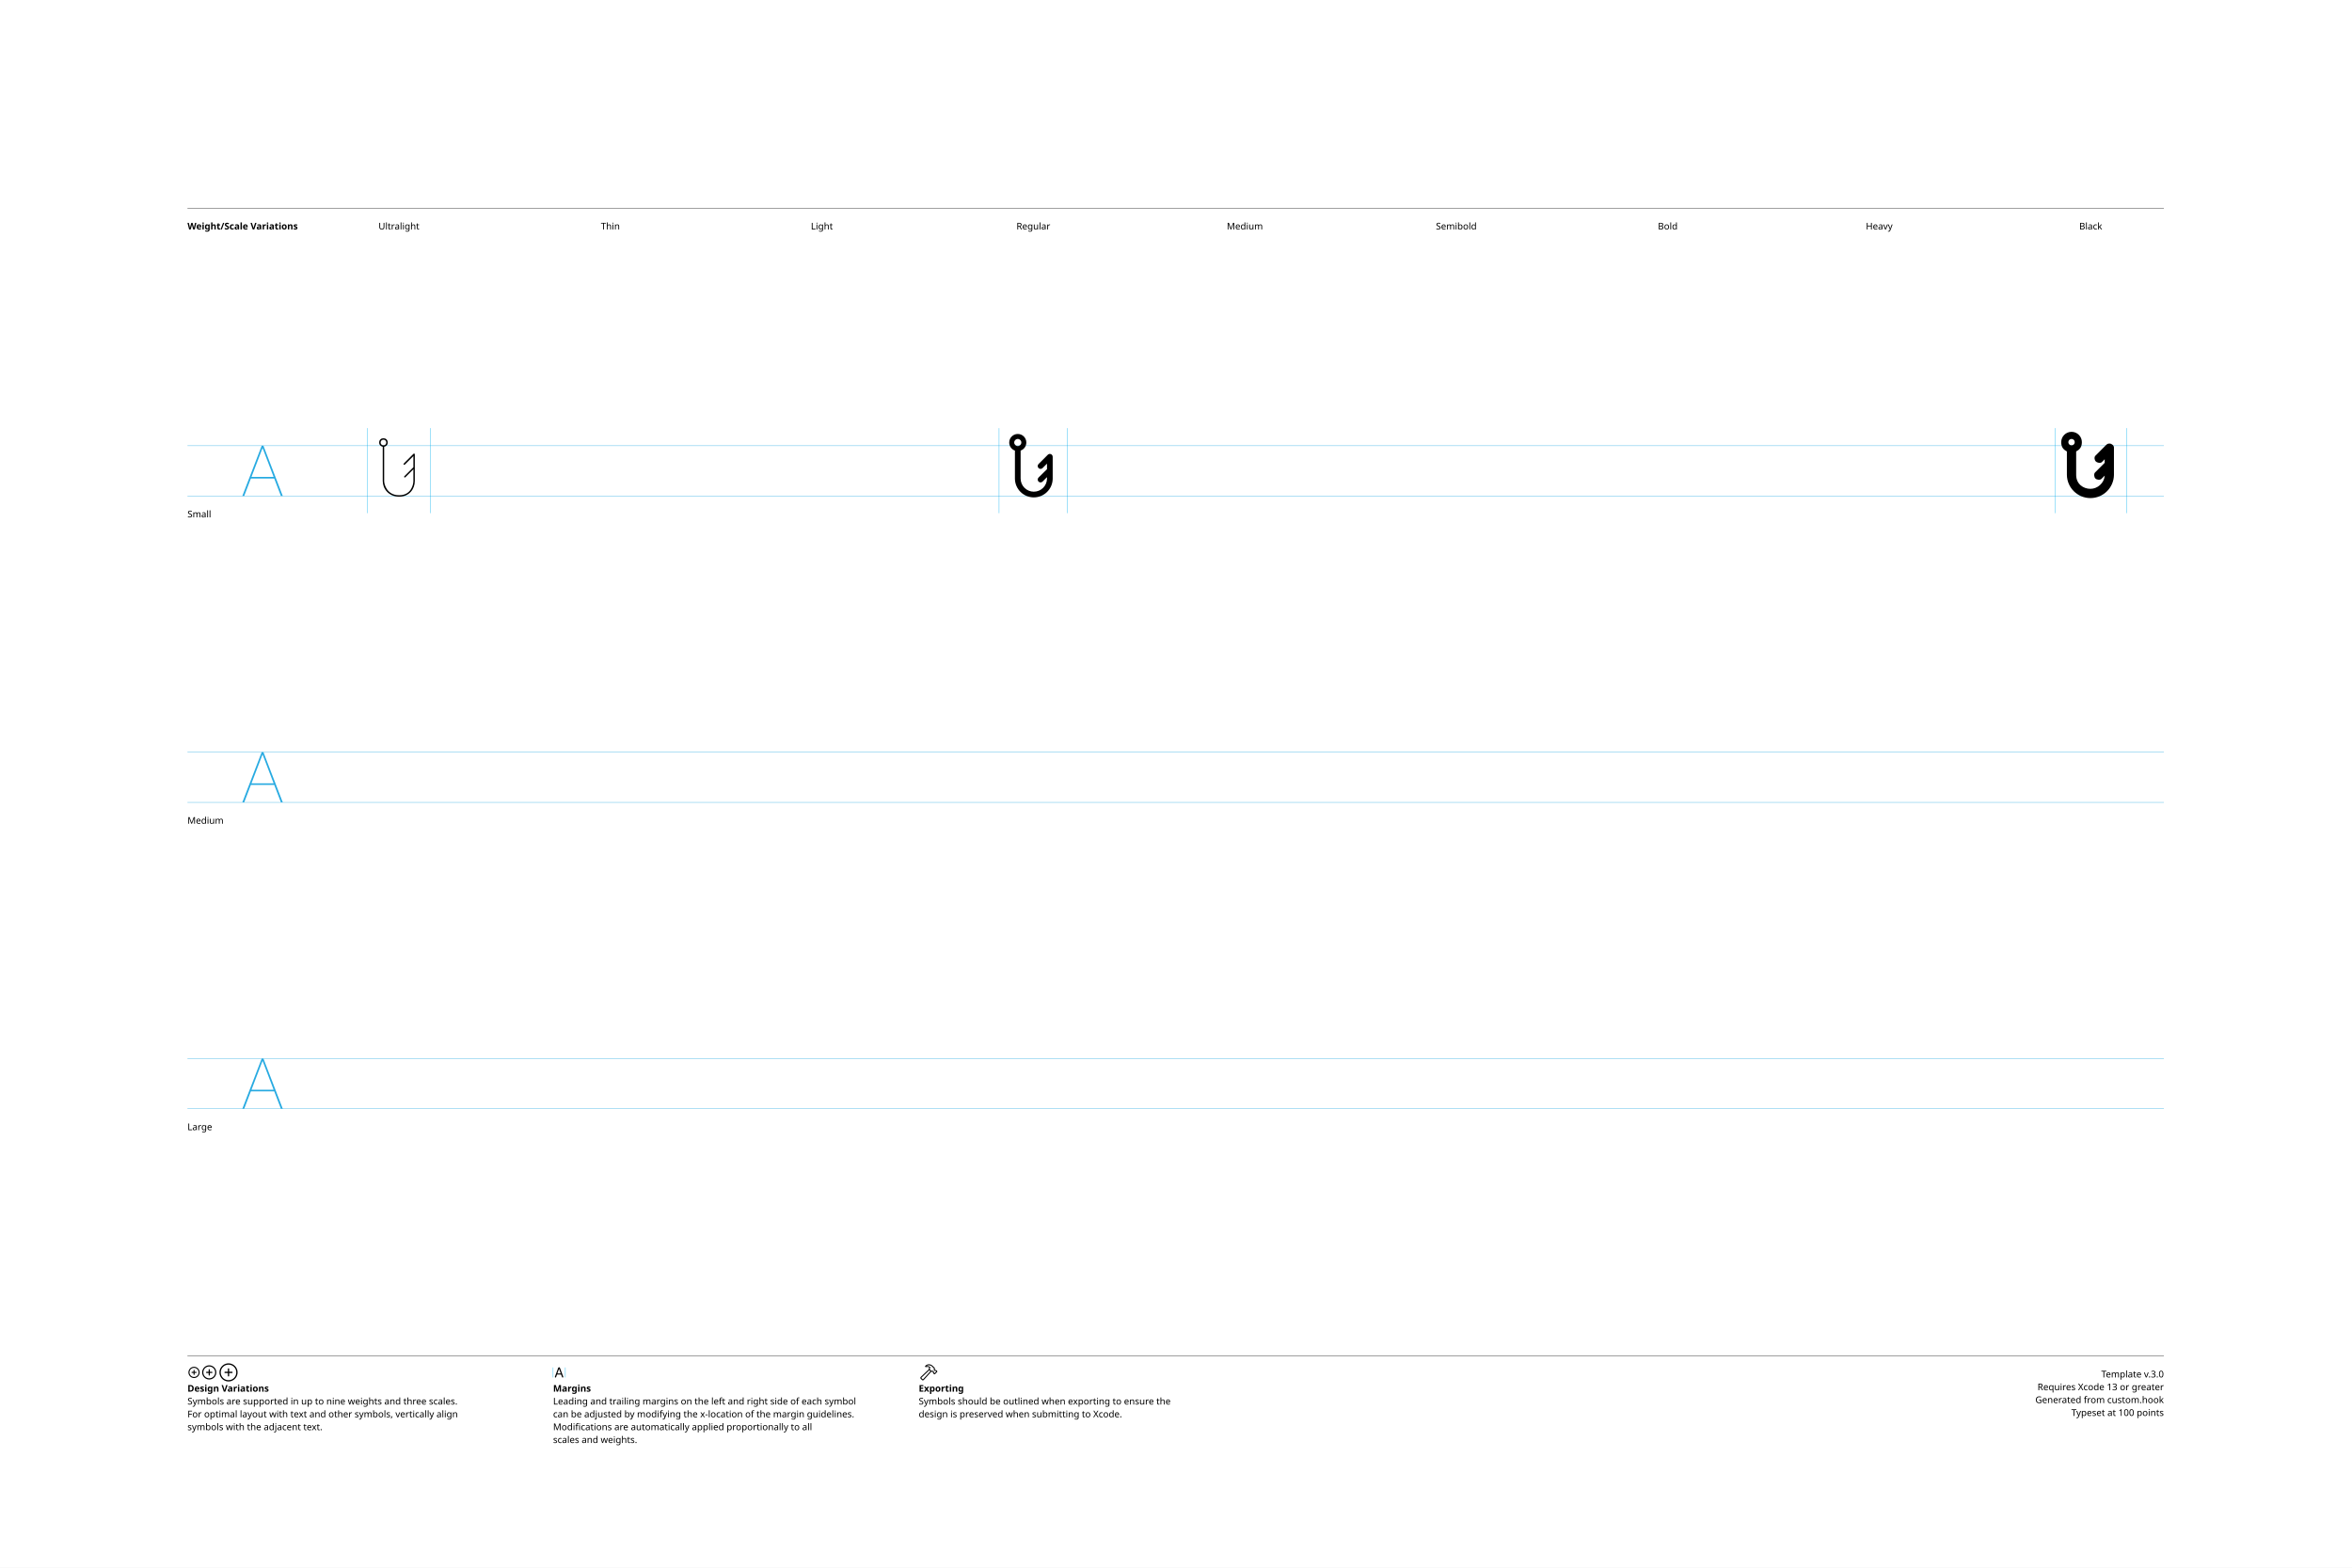
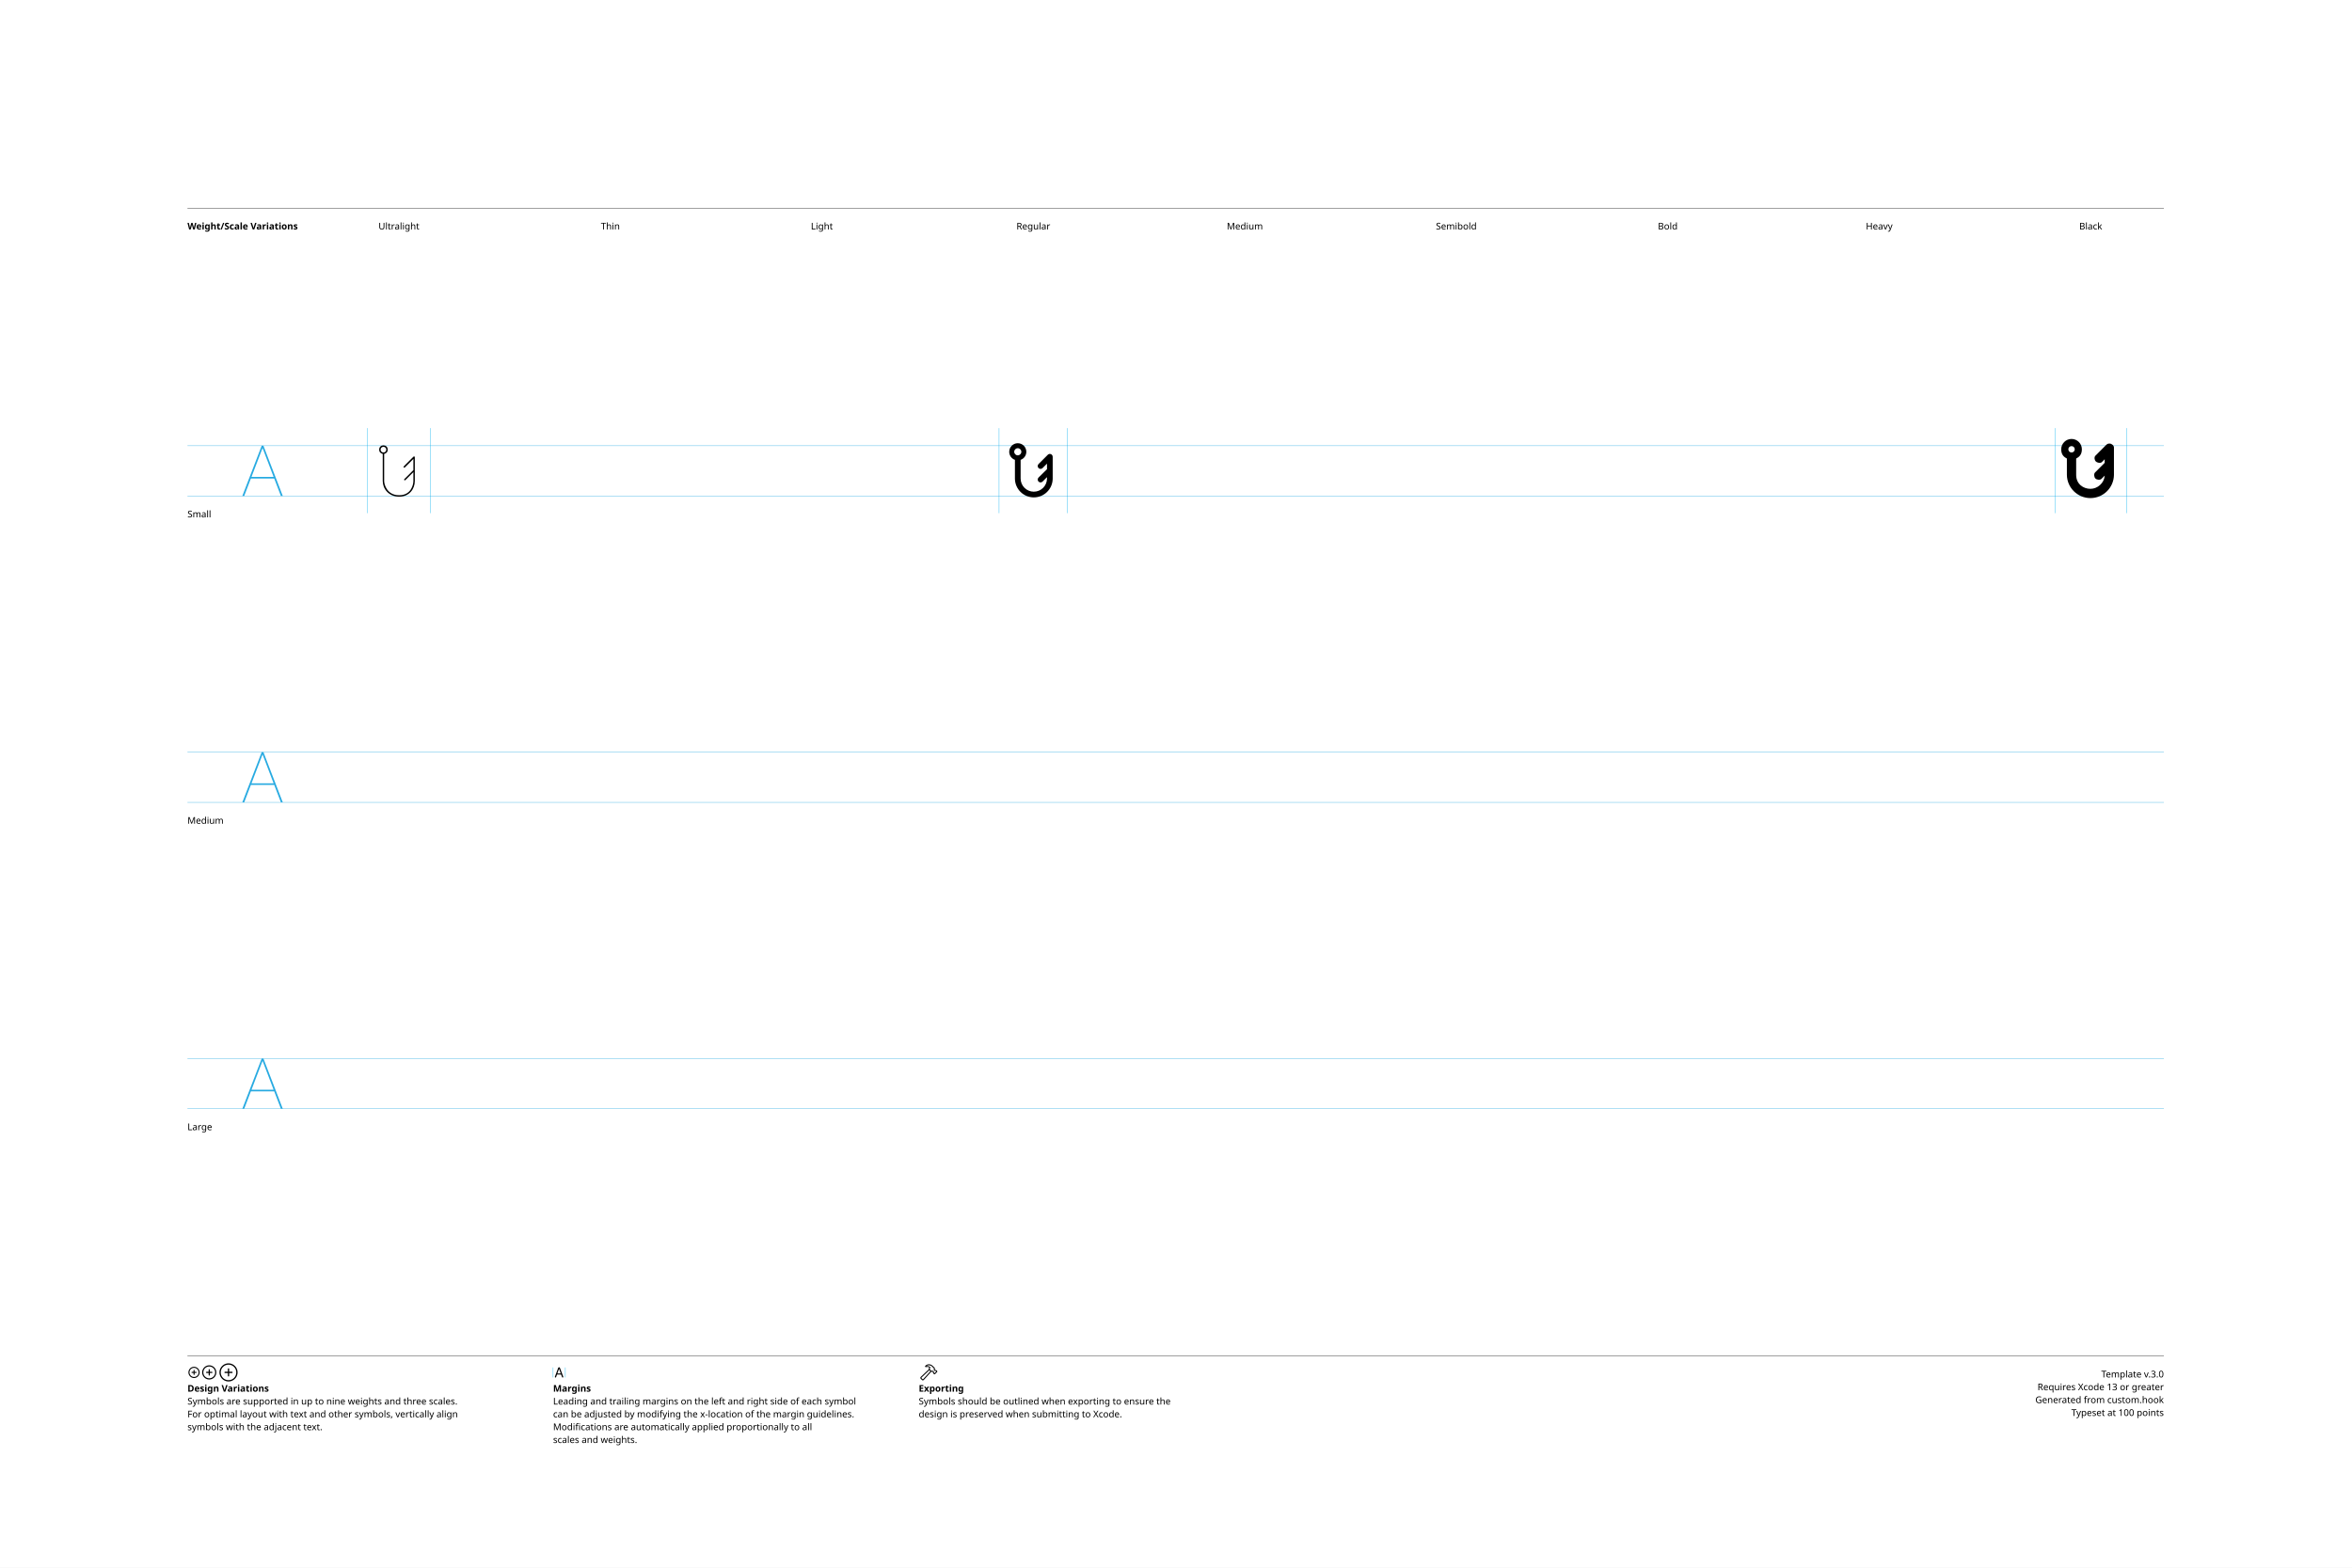
<svg xmlns="http://www.w3.org/2000/svg" version="1.1" width="3300" height="2200">
  <g id="Notes">
    <rect height="2200" id="artboard" style="fill:white;opacity:1" width="3300" x="0" y="0" />
    <line style="fill:none;stroke:black;opacity:1;stroke-width:0.5;" x1="263" x2="3036" y1="292" y2="292" />
    <text style="stroke:none;fill:black;font-family:sans-serif;font-size:13;font-weight:bold;" transform="matrix(1 0 0 1 263 322)">Weight/Scale Variations</text>
    <text style="stroke:none;fill:black;font-family:sans-serif;font-size:13;text-anchor:middle;" transform="matrix(1 0 0 1 559.711 322)">Ultralight</text>
    <text style="stroke:none;fill:black;font-family:sans-serif;font-size:13;text-anchor:middle;" transform="matrix(1 0 0 1 856.422 322)">Thin</text>
    <text style="stroke:none;fill:black;font-family:sans-serif;font-size:13;text-anchor:middle;" transform="matrix(1 0 0 1 1153.13 322)">Light</text>
    <text style="stroke:none;fill:black;font-family:sans-serif;font-size:13;text-anchor:middle;" transform="matrix(1 0 0 1 1449.84 322)">Regular</text>
    <text style="stroke:none;fill:black;font-family:sans-serif;font-size:13;text-anchor:middle;" transform="matrix(1 0 0 1 1746.56 322)">Medium</text>
    <text style="stroke:none;fill:black;font-family:sans-serif;font-size:13;text-anchor:middle;" transform="matrix(1 0 0 1 2043.27 322)">Semibold</text>
    <text style="stroke:none;fill:black;font-family:sans-serif;font-size:13;text-anchor:middle;" transform="matrix(1 0 0 1 2339.98 322)">Bold</text>
    <text style="stroke:none;fill:black;font-family:sans-serif;font-size:13;text-anchor:middle;" transform="matrix(1 0 0 1 2636.69 322)">Heavy</text>
    <text style="stroke:none;fill:black;font-family:sans-serif;font-size:13;text-anchor:middle;" transform="matrix(1 0 0 1 2933.4 322)">Black</text>
    <line style="fill:none;stroke:black;opacity:1;stroke-width:0.5;" x1="263" x2="3036" y1="1903" y2="1903" />
    <g transform="matrix(1 0 0 1 263 1933)">
      <path d="M9.248 0.83Q10.869 0.83 12.295 0.215Q13.721-0.4 14.81-1.494Q15.898-2.588 16.519-4.014Q17.139-5.439 17.139-7.051Q17.139-8.662 16.519-10.088Q15.898-11.514 14.805-12.607Q13.711-13.701 12.285-14.316Q10.859-14.932 9.238-14.932Q7.627-14.932 6.201-14.316Q4.775-13.701 3.691-12.607Q2.607-11.514 1.987-10.088Q1.367-8.662 1.367-7.051Q1.367-5.439 1.987-4.014Q2.607-2.588 3.696-1.494Q4.785-0.4 6.211 0.215Q7.637 0.83 9.248 0.83ZM9.248-0.654Q7.92-0.654 6.763-1.147Q5.605-1.641 4.731-2.52Q3.857-3.398 3.364-4.561Q2.871-5.723 2.871-7.051Q2.871-8.379 3.359-9.541Q3.848-10.703 4.722-11.582Q5.596-12.461 6.753-12.954Q7.91-13.447 9.238-13.447Q10.576-13.447 11.733-12.954Q12.891-12.461 13.77-11.582Q14.648-10.703 15.146-9.541Q15.645-8.379 15.645-7.051Q15.645-5.723 15.151-4.561Q14.658-3.398 13.784-2.52Q12.91-1.641 11.748-1.147Q10.586-0.654 9.248-0.654ZM5.654-7.051Q5.654-6.729 5.859-6.528Q6.064-6.328 6.406-6.328L8.516-6.328L8.516-4.209Q8.516-3.887 8.711-3.677Q8.906-3.467 9.238-3.467Q9.561-3.467 9.771-3.677Q9.98-3.887 9.98-4.209L9.98-6.328L12.09-6.328Q12.422-6.328 12.627-6.528Q12.832-6.729 12.832-7.051Q12.832-7.383 12.627-7.588Q12.422-7.793 12.09-7.793L9.98-7.793L9.98-9.902Q9.98-10.234 9.771-10.444Q9.561-10.654 9.238-10.654Q8.906-10.654 8.711-10.444Q8.516-10.234 8.516-9.902L8.516-7.793L6.406-7.793Q6.064-7.793 5.859-7.588Q5.654-7.383 5.654-7.051Z" />
    </g>
    <g transform="matrix(1 0 0 1 281.867 1933)">
      <path d="M11.709 2.91Q13.75 2.91 15.552 2.129Q17.354 1.348 18.73-0.029Q20.107-1.406 20.889-3.208Q21.67-5.01 21.67-7.051Q21.67-9.092 20.889-10.894Q20.107-12.695 18.73-14.072Q17.354-15.449 15.547-16.23Q13.74-17.012 11.699-17.012Q9.658-17.012 7.856-16.23Q6.055-15.449 4.683-14.072Q3.311-12.695 2.529-10.894Q1.748-9.092 1.748-7.051Q1.748-5.01 2.529-3.208Q3.311-1.406 4.688-0.029Q6.064 1.348 7.866 2.129Q9.668 2.91 11.709 2.91ZM11.709 1.25Q9.98 1.25 8.477 0.605Q6.973-0.039 5.835-1.177Q4.697-2.314 4.058-3.818Q3.418-5.322 3.418-7.051Q3.418-8.779 4.058-10.283Q4.697-11.787 5.83-12.93Q6.963-14.072 8.467-14.712Q9.971-15.352 11.699-15.352Q13.428-15.352 14.932-14.712Q16.436-14.072 17.578-12.93Q18.721-11.787 19.365-10.283Q20.01-8.779 20.01-7.051Q20.01-5.322 19.37-3.818Q18.73-2.314 17.593-1.177Q16.455-0.039 14.946 0.605Q13.438 1.25 11.709 1.25ZM7.178-7.051Q7.178-6.699 7.412-6.475Q7.646-6.25 8.018-6.25L10.889-6.25L10.889-3.369Q10.889-2.998 11.113-2.769Q11.338-2.539 11.69-2.539Q12.06-2.539 12.29-2.769Q12.52-2.998 12.52-3.369L12.52-6.25L15.4-6.25Q15.771-6.25 16.001-6.475Q16.23-6.699 16.23-7.051Q16.23-7.422 16.001-7.651Q15.771-7.881 15.4-7.881L12.52-7.881L12.52-10.752Q12.52-11.133 12.29-11.362Q12.06-11.592 11.69-11.592Q11.338-11.592 11.113-11.357Q10.889-11.123 10.889-10.752L10.889-7.881L8.018-7.881Q7.637-7.881 7.407-7.651Q7.178-7.422 7.178-7.051Z" />
    </g>
    <g transform="matrix(1 0 0 1 305.646 1933)">
      <path d="M14.971 5.664Q17.061 5.664 18.96 5.015Q20.859 4.365 22.451 3.193Q24.043 2.021 25.22 0.43Q26.396-1.162 27.046-3.066Q27.695-4.971 27.695-7.051Q27.695-9.141 27.046-11.04Q26.396-12.94 25.22-14.531Q24.043-16.123 22.451-17.3Q20.859-18.477 18.955-19.126Q17.051-19.775 14.961-19.775Q12.871-19.775 10.972-19.126Q9.072-18.477 7.485-17.3Q5.898-16.123 4.722-14.531Q3.545-12.94 2.9-11.04Q2.256-9.141 2.256-7.051Q2.256-4.971 2.905-3.066Q3.555-1.162 4.727 0.43Q5.898 2.021 7.49 3.193Q9.082 4.365 10.981 5.015Q12.881 5.664 14.971 5.664ZM14.971 3.848Q13.164 3.848 11.528 3.296Q9.893 2.744 8.535 1.748Q7.178 0.752 6.177-0.61Q5.176-1.973 4.629-3.608Q4.082-5.244 4.082-7.051Q4.082-8.867 4.629-10.503Q5.176-12.139 6.172-13.501Q7.168-14.863 8.525-15.859Q9.883-16.855 11.519-17.402Q13.154-17.949 14.961-17.949Q16.777-17.949 18.413-17.402Q20.049-16.855 21.411-15.859Q22.773-14.863 23.77-13.501Q24.766-12.139 25.317-10.503Q25.869-8.867 25.869-7.051Q25.879-5.244 25.332-3.608Q24.785-1.973 23.784-0.61Q22.783 0.752 21.421 1.748Q20.059 2.744 18.423 3.296Q16.787 3.848 14.971 3.848ZM9.199-7.051Q9.199-6.67 9.458-6.421Q9.717-6.172 10.117-6.172L14.062-6.172L14.062-2.217Q14.062-1.816 14.312-1.558Q14.56-1.299 14.951-1.299Q15.352-1.299 15.61-1.553Q15.869-1.807 15.869-2.217L15.869-6.172L19.824-6.172Q20.225-6.172 20.479-6.421Q20.732-6.67 20.732-7.051Q20.732-7.461 20.479-7.715Q20.225-7.969 19.824-7.969L15.869-7.969L15.869-11.914Q15.869-12.324 15.61-12.583Q15.352-12.842 14.951-12.842Q14.56-12.842 14.312-12.583Q14.062-12.324 14.062-11.914L14.062-7.969L10.117-7.969Q9.707-7.969 9.453-7.715Q9.199-7.461 9.199-7.051Z" />
    </g>
    <text style="stroke:none;fill:black;font-family:sans-serif;font-size:13;font-weight:bold;" transform="matrix(1 0 0 1 263 1953)">Design Variations</text>
    <text style="stroke:none;fill:black;font-family:sans-serif;font-size:13;" transform="matrix(1 0 0 1 263 1971)">Symbols are supported in up to nine weights and three scales.</text>
    <text style="stroke:none;fill:black;font-family:sans-serif;font-size:13;" transform="matrix(1 0 0 1 263 1989)">For optimal layout with text and other symbols, vertically align</text>
    <text style="stroke:none;fill:black;font-family:sans-serif;font-size:13;" transform="matrix(1 0 0 1 263 2007)">symbols with the adjacent text.</text>
    <line style="fill:none;stroke:#00AEEF;stroke-width:0.5;opacity:1.0;" x1="776" x2="776" y1="1919" y2="1933" />
    <g transform="matrix(1 0 0 1 776 1933)">
      <path d="M3.311 0.156Q3.701 0.156 3.916-0.01Q4.131-0.176 4.268-0.586L5.527-4.033L11.289-4.033L12.549-0.586Q12.685-0.176 12.9-0.01Q13.115 0.156 13.496 0.156Q13.887 0.156 14.116-0.059Q14.346-0.273 14.346-0.645Q14.346-0.869 14.238-1.172L9.658-13.369Q9.482-13.818 9.18-14.043Q8.877-14.268 8.408-14.268Q7.5-14.268 7.178-13.379L2.598-1.162Q2.49-0.859 2.49-0.635Q2.49-0.264 2.71-0.054Q2.93 0.156 3.311 0.156ZM6.006-5.518L8.379-12.09L8.428-12.09L10.801-5.518Z" />
    </g>
    <line style="fill:none;stroke:#00AEEF;stroke-width:0.5;opacity:1.0;" x1="793.197" x2="793.197" y1="1919" y2="1933" />
    <text style="stroke:none;fill:black;font-family:sans-serif;font-size:13;font-weight:bold;" transform="matrix(1 0 0 1 776 1953)">Margins</text>
    <text style="stroke:none;fill:black;font-family:sans-serif;font-size:13;" transform="matrix(1 0 0 1 776 1971)">Leading and trailing margins on the left and right side of each symbol</text>
    <text style="stroke:none;fill:black;font-family:sans-serif;font-size:13;" transform="matrix(1 0 0 1 776 1989)">can be adjusted by modifying the x-location of the margin guidelines.</text>
    <text style="stroke:none;fill:black;font-family:sans-serif;font-size:13;" transform="matrix(1 0 0 1 776 2007)">Modifications are automatically applied proportionally to all</text>
    <text style="stroke:none;fill:black;font-family:sans-serif;font-size:13;" transform="matrix(1 0 0 1 776 2025)">scales and weights.</text>
    <g transform="matrix(1 0 0 1 1289 1933)">
      <path d="M2.842 1.865L4.541 3.574Q5.186 4.229 5.903 4.18Q6.621 4.131 7.314 3.359L18.008-8.428L17.041-9.404L6.426 2.275Q6.162 2.578 5.894 2.617Q5.625 2.656 5.273 2.305L4.102 1.143Q3.75 0.791 3.794 0.522Q3.838 0.254 4.141-0.02L15.615-10.82L14.639-11.787L3.047-0.898Q2.305-0.215 2.251 0.498Q2.197 1.211 2.842 1.865ZM9.258-16.328Q8.945-16.025 8.906-15.635Q8.867-15.244 9.043-14.951Q9.219-14.678 9.556-14.541Q9.893-14.404 10.381-14.521Q11.475-14.775 12.598-14.731Q13.721-14.688 14.795-13.984L14.209-12.529Q13.955-11.904 14.067-11.44Q14.18-10.977 14.58-10.566L16.875-8.252Q17.236-7.881 17.578-7.822Q17.92-7.764 18.34-7.842L19.404-8.037L20.068-7.363L20.029-6.807Q20-6.436 20.122-6.123Q20.244-5.811 20.605-5.449L21.367-4.707Q21.729-4.346 22.153-4.331Q22.578-4.316 22.93-4.668L25.84-7.588Q26.191-7.939 26.182-8.354Q26.172-8.77 25.811-9.131L25.039-9.893Q24.688-10.254 24.38-10.386Q24.072-10.518 23.711-10.488L23.135-10.44L22.49-11.074L22.734-12.197Q22.832-12.617 22.695-12.983Q22.559-13.35 22.119-13.789L19.922-15.977Q18.672-17.217 17.261-17.837Q15.85-18.457 14.419-18.481Q12.988-18.506 11.665-17.959Q10.342-17.412 9.258-16.328ZM10.752-15.957Q11.66-16.621 12.7-16.904Q13.74-17.188 14.805-17.085Q15.869-16.982 16.87-16.514Q17.871-16.045 18.701-15.205L21.133-12.793Q21.309-12.617 21.352-12.451Q21.396-12.285 21.338-12.031L21.016-10.547L22.52-9.062L23.506-9.121Q23.691-9.131 23.789-9.097Q23.887-9.062 24.033-8.916L24.609-8.34L22.168-5.898L21.592-6.475Q21.445-6.621 21.406-6.719Q21.367-6.816 21.377-7.012L21.445-7.988L19.951-9.473L18.428-9.219Q18.184-9.17 18.042-9.204Q17.9-9.238 17.715-9.414L15.713-11.416Q15.518-11.592 15.493-11.753Q15.469-11.914 15.586-12.188L16.465-14.277Q15.293-15.371 13.828-15.791Q12.363-16.211 10.84-15.762Q10.723-15.732 10.688-15.806Q10.654-15.879 10.752-15.957Z" />
    </g>
    <text style="stroke:none;fill:black;font-family:sans-serif;font-size:13;font-weight:bold;" transform="matrix(1 0 0 1 1289 1953)">Exporting</text>
    <text style="stroke:none;fill:black;font-family:sans-serif;font-size:13;" transform="matrix(1 0 0 1 1289 1971)">Symbols should be outlined when exporting to ensure the</text>
    <text style="stroke:none;fill:black;font-family:sans-serif;font-size:13;" transform="matrix(1 0 0 1 1289 1989)">design is preserved when submitting to Xcode.</text>
    <text id="template-version" style="stroke:none;fill:black;font-family:sans-serif;font-size:13;text-anchor:end;" transform="matrix(1 0 0 1 3036 1933)">Template v.3.0</text>
    <text style="stroke:none;fill:black;font-family:sans-serif;font-size:13;text-anchor:end;" transform="matrix(1 0 0 1 3036 1951)">Requires Xcode 13 or greater</text>
    <text id="descriptive-name" style="stroke:none;fill:black;font-family:sans-serif;font-size:13;text-anchor:end;" transform="matrix(1 0 0 1 3036 1969)">Generated from custom.hook</text>
    <text style="stroke:none;fill:black;font-family:sans-serif;font-size:13;text-anchor:end;" transform="matrix(1 0 0 1 3036 1987)">Typeset at 100 points</text>
    <text style="stroke:none;fill:black;font-family:sans-serif;font-size:13;" transform="matrix(1 0 0 1 263 726)">Small</text>
    <text style="stroke:none;fill:black;font-family:sans-serif;font-size:13;" transform="matrix(1 0 0 1 263 1156)">Medium</text>
    <text style="stroke:none;fill:black;font-family:sans-serif;font-size:13;" transform="matrix(1 0 0 1 263 1586)">Large</text>
  </g>
  <g id="Guides">
    <g id="H-reference" style="fill:#27AAE1;stroke:none;" transform="matrix(1 0 0 1 339 696)">
      <path d="M0.993 0L3.638 0L29.328-67.133L30.03-67.133L30.03-70.459L28.123-70.459ZM11.688-24.48L46.982-24.48L46.231-26.729L12.438-26.729ZM55.119 0L57.764 0L30.638-70.459L29.433-70.459L29.433-67.133Z" />
    </g>
    <line id="Baseline-S" style="fill:none;stroke:#27AAE1;opacity:1;stroke-width:0.5;" x1="263" x2="3036" y1="696" y2="696" />
    <line id="Capline-S" style="fill:none;stroke:#27AAE1;opacity:1;stroke-width:0.5;" x1="263" x2="3036" y1="625.541" y2="625.541" />
    <g id="H-reference" style="fill:#27AAE1;stroke:none;" transform="matrix(1 0 0 1 339 1126)">
      <path d="M0.993 0L3.638 0L29.328-67.133L30.03-67.133L30.03-70.459L28.123-70.459ZM11.688-24.48L46.982-24.48L46.231-26.729L12.438-26.729ZM55.119 0L57.764 0L30.638-70.459L29.433-70.459L29.433-67.133Z" />
    </g>
    <line id="Baseline-M" style="fill:none;stroke:#27AAE1;opacity:1;stroke-width:0.5;" x1="263" x2="3036" y1="1126" y2="1126" />
    <line id="Capline-M" style="fill:none;stroke:#27AAE1;opacity:1;stroke-width:0.5;" x1="263" x2="3036" y1="1055.54" y2="1055.54" />
    <g id="H-reference" style="fill:#27AAE1;stroke:none;" transform="matrix(1 0 0 1 339 1556)">
      <path d="M0.993 0L3.638 0L29.328-67.133L30.03-67.133L30.03-70.459L28.123-70.459ZM11.688-24.48L46.982-24.48L46.231-26.729L12.438-26.729ZM55.119 0L57.764 0L30.638-70.459L29.433-70.459L29.433-67.133Z" />
    </g>
    <line id="Baseline-L" style="fill:none;stroke:#27AAE1;opacity:1;stroke-width:0.5;" x1="263" x2="3036" y1="1556" y2="1556" />
    <line id="Capline-L" style="fill:none;stroke:#27AAE1;opacity:1;stroke-width:0.5;" x1="263" x2="3036" y1="1485.54" y2="1485.54" />
    <line id="left-margin-Ultralight-S" style="fill:none;stroke:#00AEEF;stroke-width:0.5;opacity:1.0;" x1="515.339" x2="515.339" y1="600.784" y2="720.121" />
    <line id="right-margin-Ultralight-S" style="fill:none;stroke:#00AEEF;stroke-width:0.5;opacity:1.0;" x1="604.083" x2="604.083" y1="600.784" y2="720.121" />
    <line id="left-margin-Regular-S" style="fill:none;stroke:#00AEEF;stroke-width:0.5;opacity:1.0;" x1="1401.75" x2="1401.75" y1="600.784" y2="720.121" />
    <line id="right-margin-Regular-S" style="fill:none;stroke:#00AEEF;stroke-width:0.5;opacity:1.0;" x1="1497.94" x2="1497.94" y1="600.784" y2="720.121" />
    <line id="left-margin-Black-S" style="fill:none;stroke:#00AEEF;stroke-width:0.5;opacity:1.0;" x1="2883.2" x2="2883.2" y1="600.784" y2="720.121" />
    <line id="right-margin-Black-S" style="fill:none;stroke:#00AEEF;stroke-width:0.5;opacity:1.0;" x1="2983.6" x2="2983.6" y1="600.784" y2="720.121" />
  </g>
  <g id="Symbols">
    <g id="Black-S" transform="matrix(1 0 0 1 2883.2 696)">
-       <path d="M8.8-75.5C8.8-67.5 12.96-64.55 16.77-62.5L16.77-29.43C17.11-11.48 31.76 2.97 49.78 2.97C67.81 2.97 82.47-11.48 82.8-29.43L82.8-68.05C82.8-70.8 79.55-73.5 76.8-73.5C76.63-73.5 76.47-73.5 76.3-73.5C74.8-73.5 73.53-73.23 71.8-71.5L56.8-56.5C54.85-54.55 55.35-50.45 57.3-48.5C59.25-46.55 63.85-45.55 65.8-47.5L69.8-51.5L69.8-46.5L56.3-33C54.35-31.05 54.85-26.45 56.8-24.5C58.75-22.55 63.35-22.05 65.3-24L69.8-28.5L69.8-28C68.8-18 59.8-10 49.78-10C39.77-10 29.8-16.77 29.8-29.5L29.8-62.5C33.54-64.55 37.8-67.5 37.8-75.5C37.8-83.5 31.3-90 23.3-90C15.3-90 8.8-83.5 8.8-75.5ZM23.3-71C20.81-71 18.8-73.01 18.8-75.5C18.8-77.99 20.81-80 23.3-80C25.79-80 27.8-77.99 27.8-75.5C27.8-73.01 25.79-71 23.3-71Z" />
+       <path d="M8.8-65.5C8.8-57.5 12.96-54.55 16.77-52.5L16.77-29.43C17.11-11.48 31.76 2.97 49.78 2.97C67.81 2.97 82.47-11.48 82.8-29.43L82.8-68.05C82.8-70.8 79.55-73.5 76.8-73.5C76.63-73.5 76.47-73.5 76.3-73.5C74.8-73.5 73.53-73.23 71.8-71.5L56.8-56.5C54.85-54.55 55.35-50.45 57.3-48.5C59.25-46.55 63.85-45.55 65.8-47.5L69.8-51.5L69.8-46.5L56.3-33C54.35-31.05 54.85-26.45 56.8-24.5C58.75-22.55 63.35-22.05 65.3-24L69.8-28.5L69.8-28C68.8-18 59.8-10 49.78-10C39.77-10 29.8-16.77 29.8-29.5L29.8-52.5C33.54-54.55 37.8-57.5 37.8-65.5C37.8-73.5 31.3-80 23.3-80C15.3-80 8.8-73.5 8.8-65.5ZM23.3-61C20.81-61 18.8-63.01 18.8-65.5C18.8-67.99 20.81-70 23.3-70C25.79-70 27.8-67.99 27.8-65.5C27.8-63.01 25.79-61 23.3-61Z" />
    </g>
    <g id="Regular-S" transform="matrix(1 0 0 1 1401.75 696)">
-       <path d="M14.25-75C14.25-69.77 17.59-65.33 22.25-63.68L22.25-24C22.52-9.6 34.28 2 48.75 2C63.22 2 74.98-9.6 75.25-24L75.25-55C75.25-57.21 73.46-59 71.25-59C70.99-59 70.73-58.98 70.48-58.93C69.72-58.78 69-58.41 68.41-57.83L55.38-44.79C53.82-43.23 53.82-40.7 55.38-39.14C56.94-37.58 59.48-37.58 61.04-39.14L67.25-45.35L67.25-37.56L55.38-25.84C53.82-24.27 53.82-21.74 55.38-20.18C56.94-18.62 59.48-18.62 61.04-20.18L67.25-26.39L67.25-24.5C67.25-14.28 58.97-6 48.75-6C38.53-6 30.25-14.28 30.25-24.5L30.25-63.68C34.91-65.33 38.25-69.77 38.25-75C38.25-81.63 32.88-87 26.25-87C19.62-87 14.25-81.63 14.25-75ZM26.25-70C23.49-70 21.25-72.24 21.25-75C21.25-77.76 23.49-80 26.25-80C29.01-80 31.25-77.76 31.25-75C31.25-72.24 29.01-70 26.25-70Z" />
+       <path d="M14.25-62C14.25-56.77 17.59-52.33 22.25-50.68L22.25-24C22.52-9.6 34.28 2 48.75 2C63.22 2 74.98-9.6 75.25-24L75.25-55C75.25-57.21 73.46-59 71.25-59C70.99-59 70.73-58.98 70.48-58.93C69.72-58.78 69-58.41 68.41-57.83L55.38-44.79C53.82-43.23 53.82-40.7 55.38-39.14C56.94-37.58 59.48-37.58 61.04-39.14L67.25-45.35L67.25-37.56L55.38-25.84C53.82-24.27 53.82-21.74 55.38-20.18C56.94-18.62 59.48-18.62 61.04-20.18L67.25-26.39L67.25-24.5C67.25-14.28 58.97-6 48.75-6C38.53-6 30.25-14.28 30.25-24.5L30.25-50.68C34.91-52.33 38.25-56.77 38.25-62C38.25-68.63 32.88-74 26.25-74C19.62-74 14.25-68.63 14.25-62ZM26.25-57C23.49-57 21.25-59.24 21.25-62C21.25-64.76 23.49-67 26.25-67C29.01-67 31.25-64.76 31.25-62C31.25-59.24 29.01-57 26.25-57Z" />
    </g>
    <g id="Ultralight-S" transform="matrix(1 0 0 1 515.339 696)">
-       <path d="M16.661-75C16.661-71 19.661-69.5 21.661-69.05L21.661-21C21.661-10 30.191 1 44.661 1C59.131 1 66.661-10 66.661-21L66.661-56C66.661-56.83 66.661-57.67 66.661-58.5C66.661-59 66.161-59.5 65.661-59.5C65.161-59.5 64.811-59.15 64.661-59L51.661-46C50.661-45 50.661-44.5 51.161-44C51.661-43.5 52.161-43.5 53.161-44.5L64.661-56L64.661-40.3L52.001-27.67C51.661-27.33 51.411-26.75 51.911-26.25C52.411-25.75 52.911-25.75 53.411-26.25L64.661-37.5L64.661-21C64.661-16 61.661-1 44.661-1C27.661-1 23.661-16 23.661-21L23.661-69.05C25.661-69.5 28.661-71 28.661-75C28.661-79 25.661-81 22.661-81C19.661-81 16.661-79 16.661-75ZM22.661-71C20.411-71 18.661-72.75 18.661-75C18.661-77.25 20.411-79 22.661-79C24.911-79 26.661-77.25 26.661-75C26.661-72.75 24.911-71 22.661-71Z" />
+       <path d="M16.661-65C16.661-61 19.661-59.5 21.661-59.05L21.661-21C21.661-10 30.191 1 44.661 1C59.131 1 66.661-10 66.661-21L66.661-52C66.661-52.83 66.661-53.67 66.661-54.5C66.661-55 66.161-55.5 65.661-55.5C65.161-55.5 64.811-55.15 64.661-55L51.661-42C50.661-41 50.661-40.5 51.161-40C51.661-39.5 52.161-39.5 53.161-40.5L64.661-52L64.661-36.3L52.001-23.67C51.661-23.33 51.411-22.75 51.911-22.25C52.411-21.75 52.911-21.75 53.411-22.25L64.661-33.5L64.661-21C64.661-16 61.661-1 44.661-1C27.661-1 23.661-16 23.661-21L23.661-59.05C25.661-59.5 28.661-61 28.661-65C28.661-69 25.661-71 22.661-71C19.661-71 16.661-69 16.661-65ZM22.661-61C20.411-61 18.661-62.75 18.661-65C18.661-67.25 20.411-69 22.661-69C24.911-69 26.661-67.25 26.661-65C26.661-62.75 24.911-61 22.661-61Z" />
    </g>
  </g>
</svg>
